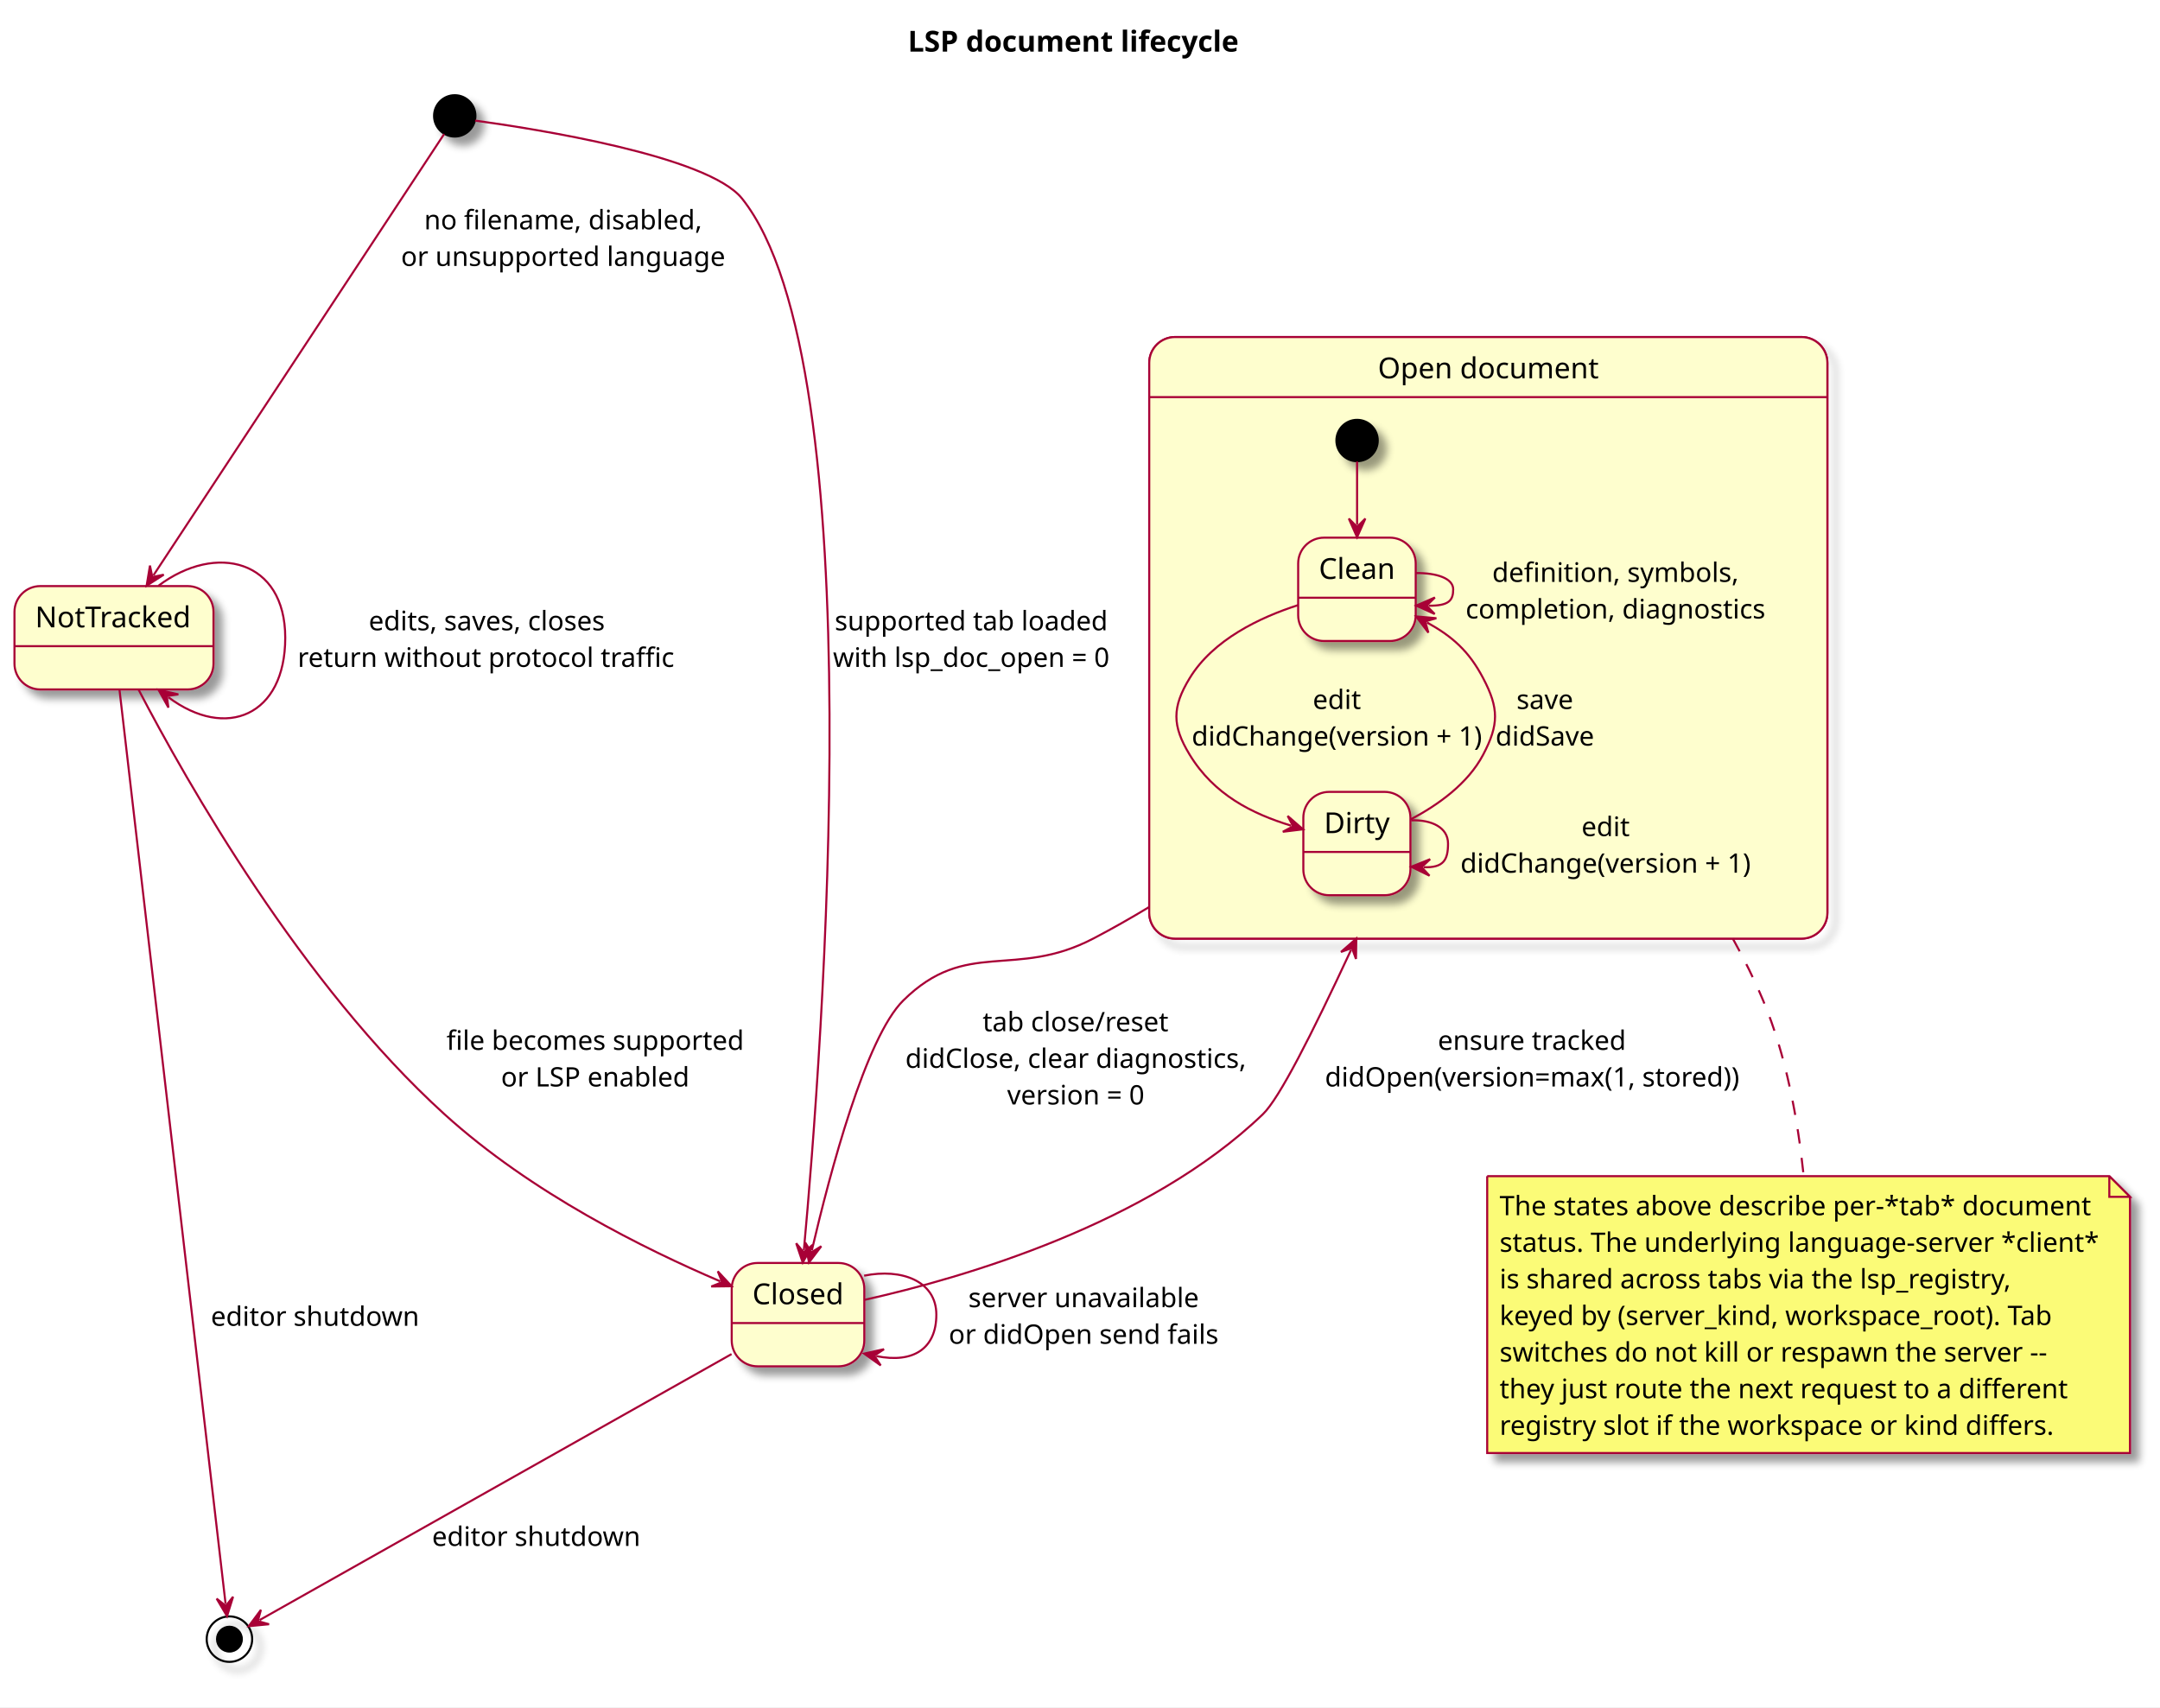
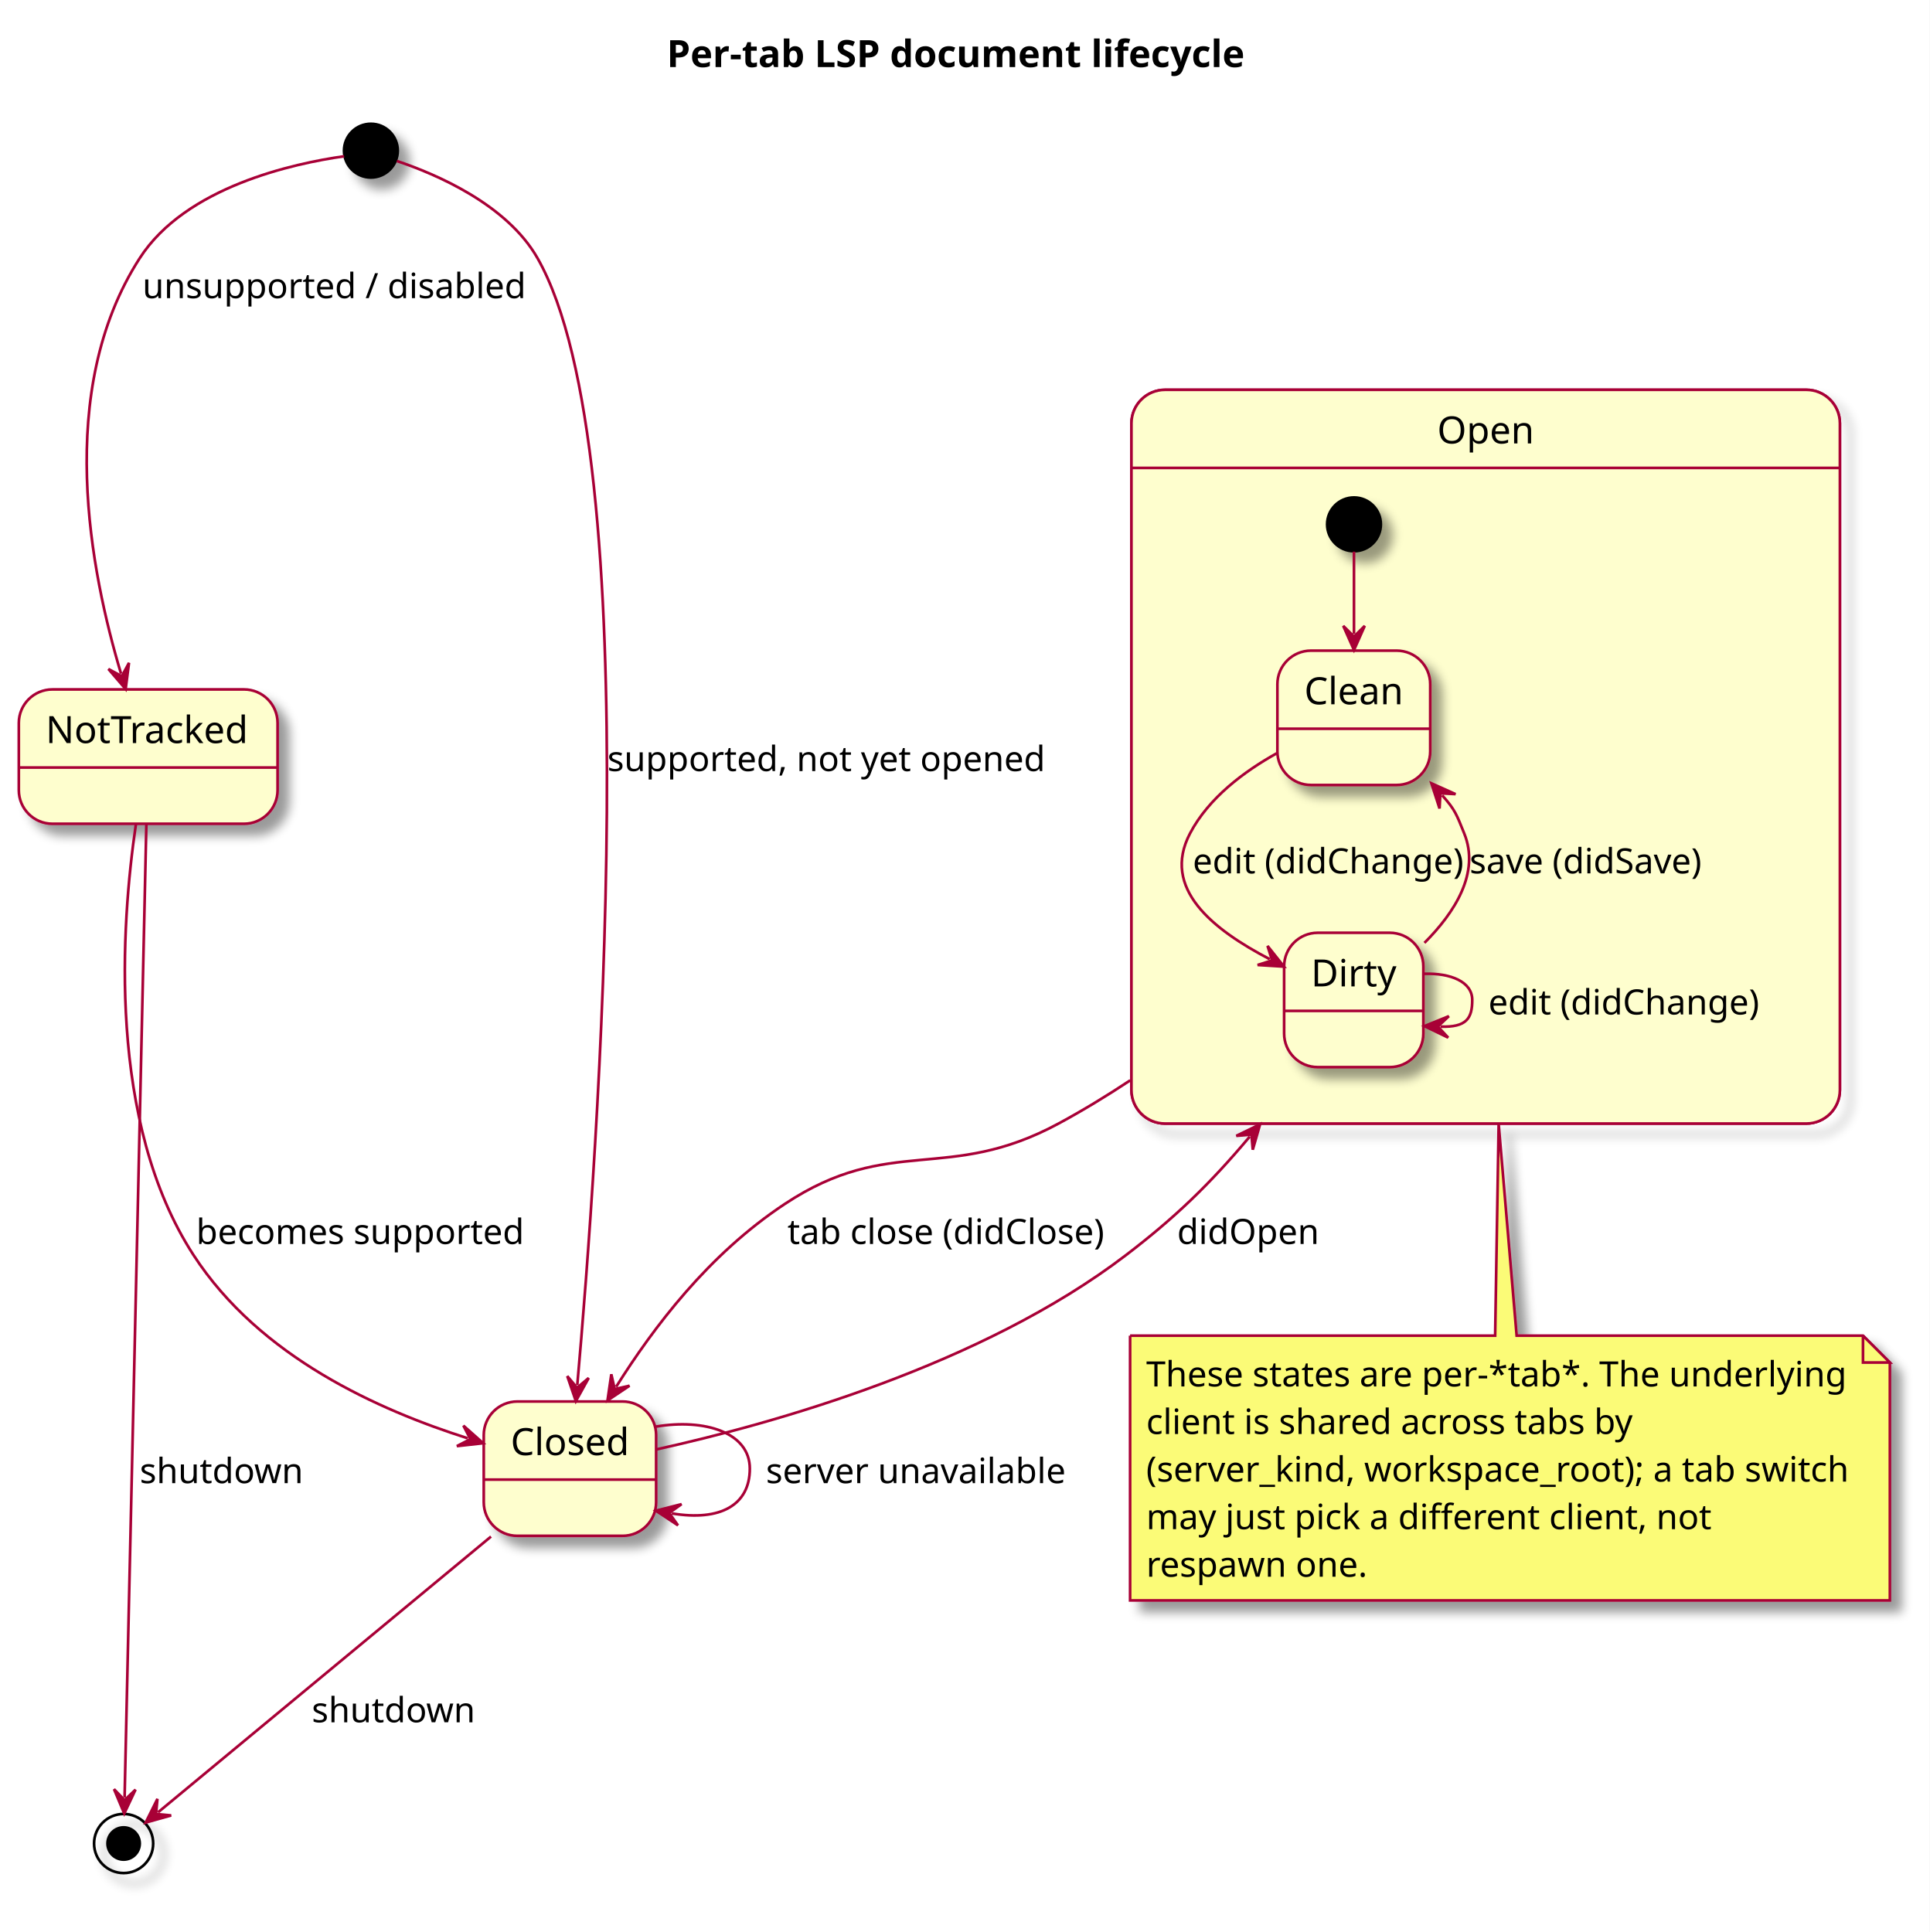
- <svg xmlns="http://www.w3.org/2000/svg" contentStyleType="text/css" data-diagram-type="STATE" height="826px" preserveAspectRatio="none" style="width:1045px;height:826px;background:#FFFFFF;" version="1.1" viewBox="0 0 1045 826" width="1045px" zoomAndPan="magnify">
+ <svg xmlns="http://www.w3.org/2000/svg" contentStyleType="text/css" data-diagram-type="STATE" height="719px" preserveAspectRatio="none" style="width:718px;height:719px;background:#FFFFFF;" version="1.1" viewBox="0 0 718 719" width="718px" zoomAndPan="magnify">
  <defs>
-     <filter height="300%" id="f1p2zhno1vij2j" width="300%" x="-1" y="-1">
+     <filter height="300%" id="f1wcmyr2facit8" width="300%" x="-1" y="-1">
      <feGaussianBlur result="blurOut" stdDeviation="2" />
      <feColorMatrix in="blurOut" result="blurOut2" type="matrix" values="0 0 0 0 0 0 0 0 0 0 0 0 0 0 0 0 0 0 .4 0" />
      <feOffset dx="4" dy="4" in="blurOut2" result="blurOut3" />
      <feBlend in="SourceGraphic" in2="blurOut3" mode="normal" />
    </filter>
  </defs>
  <rect width="100%" height="100%" fill="#FFFFFF" />
  <g>
    <g class="title" data-source-line="3">
-       <text fill="#000000" font-family="sans-serif" font-size="14" font-weight="700" lengthAdjust="spacing" textLength="160.047" x="439.215" y="24.966">LSP document lifecycle</text>
+       <text fill="#000000" font-family="sans-serif" font-size="14" font-weight="700" lengthAdjust="spacing" textLength="215.011" x="248.096" y="24.966">Per-tab LSP document lifecycle</text>
    </g>
-     <rect fill="none" filter="url(#f1p2zhno1vij2j)" height="291.068" rx="12.5" ry="12.5" style="stroke:#A80036;stroke-width:1;" width="328.078" x="556" y="163.068" />
-     <path d="M568.5,163.068 L871.578,163.068 A12.5,12.5 0 0 1 884.078,175.568 L884.078,192.136 L556,192.136 L556,175.568 A12.5,12.5 0 0 1 568.5,163.068" fill="#FEFECE" />
-     <path d="M556,192.136 L884.078,192.136 L884.078,441.636 A12.5,12.5 0 0 1 871.578,454.136 L568.5,454.136 A12.5,12.5 0 0 1 556,441.636 L556,192.136" fill="#FEFECE" />
-     <rect fill="none" height="291.068" rx="12.5" ry="12.5" style="stroke:#A80036;stroke-width:1;" width="328.078" x="556" y="163.068" />
-     <line style="stroke:#A80036;stroke-width:1;" x1="556" x2="884.078" y1="192.136" y2="192.136" />
-     <text fill="#000000" font-family="sans-serif" font-size="14" lengthAdjust="spacing" textLength="106.876" x="666.601" y="183.034">Open document</text>
-     <g class="start_entity" data-qualified-name="Open..start.Open" data-source-line="15" id="ent0011">
-       <ellipse cx="656.55" cy="213.136" fill="#000000" filter="url(#f1p2zhno1vij2j)" rx="10" ry="10" style="stroke:#000000;stroke-width:1;" />
+     <rect fill="none" filter="url(#f1wcmyr2facit8)" height="273.068" rx="12.5" ry="12.5" style="stroke:#A80036;stroke-width:1;" width="263.612" x="421" y="145.068" />
+     <path d="M433.5,145.068 L672.112,145.068 A12.5,12.5 0 0 1 684.612,157.568 L684.612,174.136 L421,174.136 L421,157.568 A12.5,12.5 0 0 1 433.5,145.068" fill="#FEFECE" />
+     <path d="M421,174.136 L684.612,174.136 L684.612,405.636 A12.5,12.5 0 0 1 672.112,418.136 L433.5,418.136 A12.5,12.5 0 0 1 421,405.636 L421,174.136" fill="#FEFECE" />
+     <rect fill="none" height="273.068" rx="12.5" ry="12.5" style="stroke:#A80036;stroke-width:1;" width="263.612" x="421" y="145.068" />
+     <line style="stroke:#A80036;stroke-width:1;" x1="421" x2="684.612" y1="174.136" y2="174.136" />
+     <text fill="#000000" font-family="sans-serif" font-size="14" lengthAdjust="spacing" textLength="36.092" x="534.76" y="165.034">Open</text>
+     <g class="start_entity" data-qualified-name="Open..start.Open" data-source-line="14" id="ent0010">
+       <ellipse cx="503.81" cy="195.136" fill="#000000" filter="url(#f1wcmyr2facit8)" rx="10" ry="10" style="stroke:#000000;stroke-width:1;" />
    </g>
-     <g class="entity" data-qualified-name="Open.Clean" id="ent0012">
-       <rect fill="#FEFECE" filter="url(#f1p2zhno1vij2j)" height="50" rx="12.5" ry="12.5" style="stroke:#A80036;stroke-width:1;" width="56.862" x="628.05" y="260.136" />
-       <line style="stroke:#A80036;stroke-width:1;" x1="628.05" x2="684.912" y1="289.204" y2="289.204" />
-       <text fill="#000000" font-family="sans-serif" font-size="14" lengthAdjust="spacing" textLength="36.862" x="638.05" y="280.102">Clean</text>
+     <g class="entity" data-qualified-name="Open.Clean" id="ent0011">
+       <rect fill="#FEFECE" filter="url(#f1wcmyr2facit8)" height="50" rx="12.5" ry="12.5" style="stroke:#A80036;stroke-width:1;" width="56.862" x="475.31" y="242.136" />
+       <line style="stroke:#A80036;stroke-width:1;" x1="475.31" x2="532.172" y1="271.204" y2="271.204" />
+       <text fill="#000000" font-family="sans-serif" font-size="14" lengthAdjust="spacing" textLength="36.862" x="485.31" y="262.102">Clean</text>
    </g>
-     <g class="entity" data-qualified-name="Open.Dirty" id="ent0014">
-       <rect fill="#FEFECE" filter="url(#f1p2zhno1vij2j)" height="50" rx="12.5" ry="12.5" style="stroke:#A80036;stroke-width:1;" width="51.808" x="630.55" y="383.136" />
-       <line style="stroke:#A80036;stroke-width:1;" x1="630.55" x2="682.358" y1="412.204" y2="412.204" />
-       <text fill="#000000" font-family="sans-serif" font-size="14" lengthAdjust="spacing" textLength="31.808" x="640.55" y="403.102">Dirty</text>
+     <g class="entity" data-qualified-name="Open.Dirty" id="ent0013">
+       <rect fill="#FEFECE" filter="url(#f1wcmyr2facit8)" height="50" rx="12.5" ry="12.5" style="stroke:#A80036;stroke-width:1;" width="51.808" x="477.81" y="347.136" />
+       <line style="stroke:#A80036;stroke-width:1;" x1="477.81" x2="529.618" y1="376.204" y2="376.204" />
+       <text fill="#000000" font-family="sans-serif" font-size="14" lengthAdjust="spacing" textLength="31.808" x="487.81" y="367.102">Dirty</text>
    </g>
-     <g class="link" data-entity-1="ent0011" data-entity-2="ent0012" data-link-type="dependency" data-source-line="15" id="lnk13">
-       <path d="M656.55,223.286 C656.55,232.556 656.55,241.276 656.55,253.916" fill="none" id="*start*Open-to-Clean" style="stroke:#A80036;stroke-width:1;" />
-       <polygon fill="#A80036" points="656.55,259.916,660.55,250.916,656.55,254.916,652.55,250.916,656.55,259.916" style="stroke:#A80036;stroke-width:1;" />
+     <g class="link" data-entity-1="ent0010" data-entity-2="ent0011" data-link-type="dependency" data-source-line="14" id="lnk12">
+       <path d="M503.81,205.286 C503.81,214.556 503.81,223.276 503.81,235.916" fill="none" id="*start*Open-to-Clean" style="stroke:#A80036;stroke-width:1;" />
+       <polygon fill="#A80036" points="503.81,241.916,507.81,232.916,503.81,236.916,499.81,232.916,503.81,241.916" style="stroke:#A80036;stroke-width:1;" />
    </g>
-     <g class="link" data-entity-1="ent0012" data-entity-2="ent0014" data-link-type="dependency" data-source-line="16" id="lnk15">
-       <path d="M628.02,292.776 C609.55,298.716 586.9,309.456 575.55,328.136 C567,342.186 567,351.086 575.55,365.136 C587.4,384.626 605.803,393.721 624.663,399.49" fill="none" id="Clean-to-Dirty" style="stroke:#A80036;stroke-width:1;" />
-       <polygon fill="#A80036" points="630.4,401.246,622.964,394.788,625.619,399.783,620.624,402.438,630.4,401.246" style="stroke:#A80036;stroke-width:1;" />
-       <text fill="#000000" font-family="sans-serif" font-size="13" lengthAdjust="spacing" textLength="23.374" x="635.096" y="343.033">edit</text>
-       <text fill="#000000" font-family="sans-serif" font-size="13" lengthAdjust="spacing" textLength="140.465" x="576.55" y="360.739">didChange(version + 1)</text>
+     <g class="link" data-entity-1="ent0011" data-entity-2="ent0013" data-link-type="dependency" data-source-line="15" id="lnk14">
+       <path d="M475.25,280.236 C462.92,287.076 449.74,296.936 442.81,310.136 C432,330.686 451.331,345.94 472.451,356.96" fill="none" id="Clean-to-Dirty" style="stroke:#A80036;stroke-width:1;" />
+       <polygon fill="#A80036" points="477.77,359.736,471.641,352.026,473.337,357.423,467.94,359.119,477.77,359.736" style="stroke:#A80036;stroke-width:1;" />
+       <text fill="#000000" font-family="sans-serif" font-size="13" lengthAdjust="spacing" textLength="100.802" x="443.81" y="325.033">edit (didChange)</text>
    </g>
-     <g class="link" data-entity-1="ent0014" data-entity-2="ent0014" data-link-type="dependency" data-source-line="17" id="lnk16">
-       <path d="M682.75,396.906 C692.51,396.546 700.55,400.286 700.55,408.136 C700.55,415.986 698.506,419.947 688.746,419.587" fill="none" id="Dirty-to-Dirty" style="stroke:#A80036;stroke-width:1;" />
-       <polygon fill="#A80036" points="682.75,419.366,691.596,423.695,687.747,419.55,691.891,415.7,682.75,419.366" style="stroke:#A80036;stroke-width:1;" />
-       <text fill="#000000" font-family="sans-serif" font-size="13" lengthAdjust="spacing" textLength="23.374" x="765.096" y="404.533">edit</text>
-       <text fill="#000000" font-family="sans-serif" font-size="13" lengthAdjust="spacing" textLength="140.465" x="706.55" y="422.239">didChange(version + 1)</text>
+     <g class="link" data-entity-1="ent0013" data-entity-2="ent0013" data-link-type="dependency" data-source-line="16" id="lnk15">
+       <path d="M530,362.406 C539.77,362.086 547.81,365.336 547.81,372.136 C547.81,378.936 545.767,382.382 535.997,382.062" fill="none" id="Dirty-to-Dirty" style="stroke:#A80036;stroke-width:1;" />
+       <polygon fill="#A80036" points="530,381.866,538.864,386.158,534.997,382.029,539.126,378.163,530,381.866" style="stroke:#A80036;stroke-width:1;" />
+       <text fill="#000000" font-family="sans-serif" font-size="13" lengthAdjust="spacing" textLength="100.802" x="553.81" y="377.533">edit (didChange)</text>
    </g>
-     <g class="link" data-entity-1="ent0014" data-entity-2="ent0012" data-link-type="dependency" data-source-line="18" id="lnk17">
-       <path d="M682.56,396.406 C695.59,389.546 710.13,379.246 717.55,365.136 C725.2,350.576 725.2,342.696 717.55,328.136 C710.61,314.936 702.677,307.986 690.347,301.146" fill="none" id="Dirty-to-Clean" style="stroke:#A80036;stroke-width:1;" />
-       <polygon fill="#A80036" points="685.1,298.236,691.03,306.1,689.472,300.661,694.91,299.104,685.1,298.236" style="stroke:#A80036;stroke-width:1;" />
-       <text fill="#000000" font-family="sans-serif" font-size="13" lengthAdjust="spacing" textLength="27.456" x="733.677" y="343.033">save</text>
-       <text fill="#000000" font-family="sans-serif" font-size="13" lengthAdjust="spacing" textLength="47.71" x="723.55" y="360.739">didSave</text>
-     </g>
-     <g class="link" data-entity-1="ent0012" data-entity-2="ent0012" data-link-type="dependency" data-source-line="19" id="lnk18">
-       <path d="M685.15,277.266 C695.05,277.176 703.05,279.806 703.05,285.136 C703.05,290.466 701.05,293.15 691.15,293.06" fill="none" id="Clean-to-Clean" style="stroke:#A80036;stroke-width:1;" />
-       <polygon fill="#A80036" points="685.15,293.006,694.113,297.087,690.15,293.051,694.186,289.088,685.15,293.006" style="stroke:#A80036;stroke-width:1;" />
-       <text fill="#000000" font-family="sans-serif" font-size="13" lengthAdjust="spacing" textLength="119.288" x="721.92" y="281.533">definition, symbols,</text>
-       <text fill="#000000" font-family="sans-serif" font-size="13" lengthAdjust="spacing" textLength="145.028" x="709.05" y="299.239">completion, diagnostics</text>
+     <g class="link" data-entity-1="ent0013" data-entity-2="ent0011" data-link-type="dependency" data-source-line="17" id="lnk16">
+       <path d="M530.02,350.896 C541.34,339.556 550.77,324.786 544.81,310.136 C542.04,303.336 541.587,301.512 536.617,295.972" fill="none" id="Dirty-to-Clean" style="stroke:#A80036;stroke-width:1;" />
+       <polygon fill="#A80036" points="532.61,291.506,535.643,300.876,535.949,295.228,541.597,295.534,532.61,291.506" style="stroke:#A80036;stroke-width:1;" />
+       <text fill="#000000" font-family="sans-serif" font-size="13" lengthAdjust="spacing" textLength="86.346" x="546.81" y="325.033">save (didSave)</text>
    </g>
    <g class="start_entity" data-qualified-name=".start." data-source-line="5" id="ent0002">
-       <ellipse cx="220" cy="56.068" fill="#000000" filter="url(#f1p2zhno1vij2j)" rx="10" ry="10" style="stroke:#000000;stroke-width:1;" />
+       <ellipse cx="138" cy="56.068" fill="#000000" filter="url(#f1wcmyr2facit8)" rx="10" ry="10" style="stroke:#000000;stroke-width:1;" />
    </g>
    <g class="entity" data-qualified-name="NotTracked" id="ent0003">
-       <rect fill="#FEFECE" filter="url(#f1p2zhno1vij2j)" height="50" rx="12.5" ry="12.5" style="stroke:#A80036;stroke-width:1;" width="96.286" x="7" y="283.568" />
-       <line style="stroke:#A80036;stroke-width:1;" x1="7" x2="103.286" y1="312.636" y2="312.636" />
-       <text fill="#000000" font-family="sans-serif" font-size="14" lengthAdjust="spacing" textLength="76.286" x="17" y="303.534">NotTracked</text>
+       <rect fill="#FEFECE" filter="url(#f1wcmyr2facit8)" height="50" rx="12.5" ry="12.5" style="stroke:#A80036;stroke-width:1;" width="96.286" x="7" y="256.568" />
+       <line style="stroke:#A80036;stroke-width:1;" x1="7" x2="103.286" y1="285.636" y2="285.636" />
+       <text fill="#000000" font-family="sans-serif" font-size="14" lengthAdjust="spacing" textLength="76.286" x="17" y="276.534">NotTracked</text>
    </g>
    <g class="entity" data-qualified-name="Closed" id="ent0005">
-       <rect fill="#FEFECE" filter="url(#f1p2zhno1vij2j)" height="50" rx="12.5" ry="12.5" style="stroke:#A80036;stroke-width:1;" width="64.142" x="354" y="611.068" />
-       <line style="stroke:#A80036;stroke-width:1;" x1="354" x2="418.142" y1="640.136" y2="640.136" />
-       <text fill="#000000" font-family="sans-serif" font-size="14" lengthAdjust="spacing" textLength="44.142" x="364" y="631.034">Closed</text>
+       <rect fill="#FEFECE" filter="url(#f1wcmyr2facit8)" height="50" rx="12.5" ry="12.5" style="stroke:#A80036;stroke-width:1;" width="64.142" x="180" y="521.568" />
+       <line style="stroke:#A80036;stroke-width:1;" x1="180" x2="244.142" y1="550.636" y2="550.636" />
+       <text fill="#000000" font-family="sans-serif" font-size="14" lengthAdjust="spacing" textLength="44.142" x="190" y="541.534">Closed</text>
    </g>
-     <g class="end_entity" data-qualified-name=".end." data-source-line="23" id="ent0020">
-       <ellipse cx="111" cy="793.068" fill="none" filter="url(#f1p2zhno1vij2j)" rx="11" ry="11" style="stroke:#000000;stroke-width:1;" />
-       <ellipse cx="111" cy="793.068" fill="#000000" rx="6" ry="6" style="stroke:#000000;stroke-width:1;" />
+     <g class="end_entity" data-qualified-name=".end." data-source-line="21" id="ent0018">
+       <ellipse cx="46" cy="686.068" fill="none" filter="url(#f1wcmyr2facit8)" rx="11" ry="11" style="stroke:#000000;stroke-width:1;" />
+       <ellipse cx="46" cy="686.068" fill="#000000" rx="6" ry="6" style="stroke:#000000;stroke-width:1;" />
    </g>
-     <g class="entity" data-qualified-name="GMN2" data-source-line="27" id="ent0003">
-       <path d="M719.5,569.068 L719.5,703.01 L1030.478,703.01 L1030.478,579.068 L1020.478,569.068 L719.5,569.068" fill="#FBFB77" filter="url(#f1p2zhno1vij2j)" style="stroke:#A80036;stroke-width:1;" />
-       <path d="M1020.478,569.068 L1020.478,579.068 L1030.478,579.068 L1020.478,569.068" fill="#FBFB77" style="stroke:#A80036;stroke-width:1;" />
-       <text fill="#000000" font-family="sans-serif" font-size="13" lengthAdjust="spacing" textLength="286.429" x="725.5" y="587.965">The states above describe per-*tab* document</text>
-       <text fill="#000000" font-family="sans-serif" font-size="13" lengthAdjust="spacing" textLength="289.978" x="725.5" y="605.671">status. The underlying language-server *client*</text>
-       <text fill="#000000" font-family="sans-serif" font-size="13" lengthAdjust="spacing" textLength="248.651" x="725.5" y="623.377">is shared across tabs via the lsp_registry,</text>
-       <text fill="#000000" font-family="sans-serif" font-size="13" lengthAdjust="spacing" textLength="269.035" x="725.5" y="641.083">keyed by (server_kind, workspace_root). Tab</text>
-       <text fill="#000000" font-family="sans-serif" font-size="13" lengthAdjust="spacing" textLength="265.187" x="725.5" y="658.789">switches do not kill or respawn the server --</text>
-       <text fill="#000000" font-family="sans-serif" font-size="13" lengthAdjust="spacing" textLength="276.211" x="725.5" y="676.495">they just route the next request to a different</text>
-       <text fill="#000000" font-family="sans-serif" font-size="13" lengthAdjust="spacing" textLength="268.398" x="725.5" y="694.201">registry slot if the workspace or kind differs.</text>
+     <g class="entity" data-qualified-name="GMN2" data-source-line="25" id="ent0003">
+       <path d="M420.5,497.068 L420.5,595.598 A0,0 0 0 0 420.5,595.598 L703.203,595.598 A0,0 0 0 0 703.203,595.598 L703.203,507.068 L693.203,497.068 L564.33,497.068 L557.64,418.308 L556.33,497.068 L420.5,497.068 A0,0 0 0 0 420.5,497.068" fill="#FBFB77" filter="url(#f1wcmyr2facit8)" style="stroke:#A80036;stroke-width:1;" />
+       <path d="M693.203,497.068 L693.203,507.068 L703.203,507.068 L693.203,497.068" fill="#FBFB77" style="stroke:#A80036;stroke-width:1;" />
+       <text fill="#000000" font-family="sans-serif" font-size="13" lengthAdjust="spacing" textLength="260.91" x="426.5" y="515.965">These states are per-*tab*. The underlying</text>
+       <text fill="#000000" font-family="sans-serif" font-size="13" lengthAdjust="spacing" textLength="181.792" x="426.5" y="533.671">client is shared across tabs by</text>
+       <text fill="#000000" font-family="sans-serif" font-size="13" lengthAdjust="spacing" textLength="261.703" x="426.5" y="551.377">(server_kind, workspace_root); a tab switch</text>
+       <text fill="#000000" font-family="sans-serif" font-size="13" lengthAdjust="spacing" textLength="210.626" x="426.5" y="569.083">may just pick a different client, not</text>
+       <text fill="#000000" font-family="sans-serif" font-size="13" lengthAdjust="spacing" textLength="82.563" x="426.5" y="586.789">respawn one.</text>
    </g>
    <g class="link" data-entity-1="ent0002" data-entity-2="ent0003" data-link-type="dependency" data-source-line="5" id="lnk4">
-       <path d="M214.88,64.838 C193.01,98.038 110.22,223.727 74.24,278.357" fill="none" id="*start*-to-NotTracked" style="stroke:#A80036;stroke-width:1;" />
-       <polygon fill="#A80036" points="70.94,283.368,79.231,278.052,73.69,279.192,72.55,273.651,70.94,283.368" style="stroke:#A80036;stroke-width:1;" />
-       <text fill="#000000" font-family="sans-serif" font-size="13" lengthAdjust="spacing" textLength="134.498" x="205.2" y="110.965">no filename, disabled,</text>
-       <text fill="#000000" font-family="sans-serif" font-size="13" lengthAdjust="spacing" textLength="156.897" x="194" y="128.671">or unsupported language</text>
+       <path d="M128.05,58.158 C109.32,60.808 69.14,69.468 52,96.068 C20.15,145.478 33.78,213.1 45.03,250.7" fill="none" id="*start*-to-NotTracked" style="stroke:#A80036;stroke-width:1;" />
+       <polygon fill="#A80036" points="46.75,256.448,48.002,246.679,45.317,251.658,40.338,248.972,46.75,256.448" style="stroke:#A80036;stroke-width:1;" />
+       <text fill="#000000" font-family="sans-serif" font-size="13" lengthAdjust="spacing" textLength="142.714" x="53" y="110.965">unsupported / disabled</text>
    </g>
    <g class="link" data-entity-1="ent0002" data-entity-2="ent0005" data-link-type="dependency" data-source-line="6" id="lnk6">
-       <path d="M229.85,58.348 C258.77,62.308 342.5,75.398 359,96.068 C423.3,176.618 397.57,510.813 388.91,604.893" fill="none" id="*start*-to-Closed" style="stroke:#A80036;stroke-width:1;" />
-       <polygon fill="#A80036" points="388.36,610.868,393.168,602.273,388.818,605.889,385.202,601.539,388.36,610.868" style="stroke:#A80036;stroke-width:1;" />
-       <text fill="#000000" font-family="sans-serif" font-size="13" lengthAdjust="spacing" textLength="132.08" x="403.839" y="304.965">supported tab loaded</text>
-       <text fill="#000000" font-family="sans-serif" font-size="13" lengthAdjust="spacing" textLength="133.757" x="403" y="322.671">with lsp_doc_open = 0</text>
+       <path d="M147.67,59.918 C162.04,64.728 188.54,75.958 200,96.068 C241.75,169.318 222.12,432.991 214.8,515.461" fill="none" id="*start*-to-Closed" style="stroke:#A80036;stroke-width:1;" />
+       <polygon fill="#A80036" points="214.27,521.438,219.05,512.827,214.712,516.457,211.081,512.12,214.27,521.438" style="stroke:#A80036;stroke-width:1;" />
+       <text fill="#000000" font-family="sans-serif" font-size="13" lengthAdjust="spacing" textLength="162.929" x="226" y="286.965">supported, not yet opened</text>
    </g>
-     <g class="link" data-entity-1="ent0003" data-entity-2="ent0003" data-link-type="dependency" data-source-line="8" id="lnk7">
-       <path d="M76.68,283.388 C104.56,262.468 138,270.868 138,308.568 C138,346.268 109.359,358.269 81.479,337.349" fill="none" id="NotTracked-to-NotTracked" style="stroke:#A80036;stroke-width:1;" />
-       <polygon fill="#A80036" points="76.68,333.748,81.478,342.349,80.679,336.749,86.279,335.95,76.68,333.748" style="stroke:#A80036;stroke-width:1;" />
-       <text fill="#000000" font-family="sans-serif" font-size="13" lengthAdjust="spacing" textLength="114.257" x="178.372" y="304.965">edits, saves, closes</text>
-       <text fill="#000000" font-family="sans-serif" font-size="13" lengthAdjust="spacing" textLength="183.001" x="144" y="322.671">return without protocol traffic</text>
+     <g class="link" data-entity-1="ent0003" data-entity-2="ent0005" data-link-type="dependency" data-source-line="8" id="lnk7">
+       <path d="M50.58,306.668 C45.06,344.228 39.86,417.558 72,467.068 C96.73,505.168 141.013,524.747 174.073,535.277" fill="none" id="NotTracked-to-Closed" style="stroke:#A80036;stroke-width:1;" />
+       <polygon fill="#A80036" points="179.79,537.098,172.428,530.555,175.026,535.581,170,538.178,179.79,537.098" style="stroke:#A80036;stroke-width:1;" />
+       <text fill="#000000" font-family="sans-serif" font-size="13" lengthAdjust="spacing" textLength="122.031" x="73" y="462.965">becomes supported</text>
    </g>
-     <g class="link" data-entity-1="ent0003" data-entity-2="ent0005" data-link-type="dependency" data-source-line="9" id="lnk8">
-       <path d="M67.05,333.678 C90.47,378.648 145.93,476.408 215,539.068 C257.24,577.388 311.895,604.295 348.445,619.955" fill="none" id="NotTracked-to-Closed" style="stroke:#A80036;stroke-width:1;" />
-       <polygon fill="#A80036" points="353.96,622.318,347.263,615.097,349.364,620.349,344.112,622.45,353.96,622.318" style="stroke:#A80036;stroke-width:1;" />
-       <text fill="#000000" font-family="sans-serif" font-size="13" lengthAdjust="spacing" textLength="143.923" x="216" y="507.965">file becomes supported</text>
-       <text fill="#000000" font-family="sans-serif" font-size="13" lengthAdjust="spacing" textLength="91.143" x="242.39" y="525.671">or LSP enabled</text>
+     <g class="link" data-entity-1="ent0005" data-entity-2="ent0002" data-link-type="dependency" data-source-line="10" id="lnk8">
+       <path d="M244.26,539.398 C287.57,529.848 365.25,508.148 419,467.068 C437.09,453.248 449.951,440.922 465.011,422.992" fill="none" id="Closed-to-Open" style="stroke:#A80036;stroke-width:1;" />
+       <polygon fill="#A80036" points="468.87,418.398,460.019,422.717,465.654,422.227,466.144,427.862,468.87,418.398" style="stroke:#A80036;stroke-width:1;" />
+       <text fill="#000000" font-family="sans-serif" font-size="13" lengthAdjust="spacing" textLength="52.858" x="438" y="462.965">didOpen</text>
    </g>
-     <g class="link" data-entity-1="ent0005" data-entity-2="ent0002" data-link-type="dependency" data-source-line="11" id="lnk9">
-       <path d="M418.35,628.888 C466.04,618.258 555.57,592.318 611,539.068 C618.87,531.508 634.431,500.909 653.651,459.559" fill="none" id="Closed-to-Open" style="stroke:#A80036;stroke-width:1;" />
-       <polygon fill="#A80036" points="656.18,454.118,648.759,460.593,654.072,458.652,656.014,463.965,656.18,454.118" style="stroke:#A80036;stroke-width:1;" />
-       <text fill="#000000" font-family="sans-serif" font-size="13" lengthAdjust="spacing" textLength="91.572" x="695.607" y="507.965">ensure tracked</text>
-       <text fill="#000000" font-family="sans-serif" font-size="13" lengthAdjust="spacing" textLength="200.785" x="641" y="525.671">didOpen(version=max(1, stored))</text>
+     <g class="link" data-entity-1="ent0002" data-entity-2="ent0005" data-link-type="dependency" data-source-line="20" id="lnk17">
+       <path d="M420.54,402.058 C411.81,407.838 402.93,413.238 394,418.068 C352.44,440.548 331.4,421.978 292,448.068 C263.52,466.928 243.241,493.933 229.251,516.113" fill="none" id="Open-to-Closed" style="stroke:#A80036;stroke-width:1;" />
+       <polygon fill="#A80036" points="226.05,521.188,234.235,515.71,228.718,516.959,227.468,511.442,226.05,521.188" style="stroke:#A80036;stroke-width:1;" />
+       <text fill="#000000" font-family="sans-serif" font-size="13" lengthAdjust="spacing" textLength="117.897" x="293" y="462.965">tab close (didClose)</text>
    </g>
-     <g class="link" data-entity-1="ent0002" data-entity-2="ent0005" data-link-type="dependency" data-source-line="22" id="lnk19">
-       <path d="M555.79,438.948 C546.89,444.318 537.94,449.398 529,454.068 C490.88,473.988 467.57,453.818 437,484.068 C418.81,502.068 401.638,567.066 392.758,604.976" fill="none" id="Open-to-Closed" style="stroke:#A80036;stroke-width:1;" />
-       <polygon fill="#A80036" points="391.39,610.818,397.337,602.967,392.53,605.95,389.548,601.143,391.39,610.818" style="stroke:#A80036;stroke-width:1;" />
-       <text fill="#000000" font-family="sans-serif" font-size="13" lengthAdjust="spacing" textLength="90.168" x="475.382" y="498.965">tab close/reset</text>
-       <text fill="#000000" font-family="sans-serif" font-size="13" lengthAdjust="spacing" textLength="164.931" x="438" y="516.671">didClose, clear diagnostics,</text>
-       <text fill="#000000" font-family="sans-serif" font-size="13" lengthAdjust="spacing" textLength="66.417" x="487.257" y="534.377">version = 0</text>
+     <g class="link" data-entity-1="ent0005" data-entity-2="ent0005" data-link-type="dependency" data-source-line="11" id="lnk9">
+       <path d="M244.06,530.918 C262.2,527.858 279,533.078 279,546.568 C279,560.058 268.116,566.276 249.976,563.216" fill="none" id="Closed-to-Closed" style="stroke:#A80036;stroke-width:1;" />
+       <polygon fill="#A80036" points="244.06,562.218,252.269,567.659,248.99,563.05,253.6,559.771,244.06,562.218" style="stroke:#A80036;stroke-width:1;" />
+       <text fill="#000000" font-family="sans-serif" font-size="13" lengthAdjust="spacing" textLength="111.553" x="285" y="551.965">server unavailable</text>
    </g>
-     <g class="link" data-entity-1="ent0005" data-entity-2="ent0005" data-link-type="dependency" data-source-line="12" id="lnk10">
-       <path d="M418.06,617.218 C436.2,613.528 453,619.818 453,636.068 C453,652.318 442.08,659.804 423.94,656.114" fill="none" id="Closed-to-Closed" style="stroke:#A80036;stroke-width:1;" />
-       <polygon fill="#A80036" points="418.06,654.918,426.082,660.632,422.96,655.915,427.677,652.792,418.06,654.918" style="stroke:#A80036;stroke-width:1;" />
-       <text fill="#000000" font-family="sans-serif" font-size="13" lengthAdjust="spacing" textLength="111.553" x="468.483" y="632.465">server unavailable</text>
-       <text fill="#000000" font-family="sans-serif" font-size="13" lengthAdjust="spacing" textLength="130.52" x="459" y="650.171">or didOpen send fails</text>
+     <g class="link" data-entity-1="ent0005" data-entity-2="ent0018" data-link-type="dependency" data-source-line="21" id="lnk19">
+       <path d="M182.7,571.838 C143.8,604.058 81.92,655.31 58.82,674.45" fill="none" id="Closed-to-*end*" style="stroke:#A80036;stroke-width:1;" />
+       <polygon fill="#A80036" points="54.2,678.278,63.682,675.616,58.05,675.088,58.578,669.456,54.2,678.278" style="stroke:#A80036;stroke-width:1;" />
+       <text fill="#000000" font-family="sans-serif" font-size="13" lengthAdjust="spacing" textLength="61.1" x="116" y="640.965">shutdown</text>
    </g>
-     <g class="link" data-entity-1="ent0005" data-entity-2="ent0020" data-link-type="dependency" data-source-line="23" id="lnk21">
-       <path d="M353.92,655.148 C291.58,690.288 162.207,763.202 125.587,783.842" fill="none" id="Closed-to-*end*" style="stroke:#A80036;stroke-width:1;" />
-       <polygon fill="#A80036" points="120.36,786.788,130.164,785.854,124.716,784.333,126.236,778.884,120.36,786.788" style="stroke:#A80036;stroke-width:1;" />
-       <text fill="#000000" font-family="sans-serif" font-size="13" lengthAdjust="spacing" textLength="101.088" x="209" y="747.965">editor shutdown</text>
-     </g>
-     <g class="link" data-entity-1="ent0003" data-entity-2="ent0020" data-link-type="dependency" data-source-line="24" id="lnk22">
-       <path d="M57.82,333.828 C68.04,421.918 102.278,716.918 109.138,775.998" fill="none" id="NotTracked-to-*end*" style="stroke:#A80036;stroke-width:1;" />
-       <polygon fill="#A80036" points="109.83,781.958,112.765,772.557,109.253,776.991,104.819,773.479,109.83,781.958" style="stroke:#A80036;stroke-width:1;" />
-       <text fill="#000000" font-family="sans-serif" font-size="13" lengthAdjust="spacing" textLength="101.088" x="102" y="641.465">editor shutdown</text>
-     </g>
-     <g class="link" data-entity-1="ent0002" data-entity-2="ent0003" data-link-type="association" data-source-line="27" id="lnk4">
-       <path d="M838.31,454.098 C843.79,463.948 848.76,473.968 853,484.068 C864.14,510.568 869.79,541.728 872.6,568.838" fill="none" id="Open-GMN2" style="stroke:#A80036;stroke-width:1;stroke-dasharray:7,7;" />
+     <g class="link" data-entity-1="ent0003" data-entity-2="ent0018" data-link-type="dependency" data-source-line="22" id="lnk20">
+       <path d="M54.46,306.838 C52.73,384.168 47.523,616.759 46.363,668.929" fill="none" id="NotTracked-to-*end*" style="stroke:#A80036;stroke-width:1;" />
+       <polygon fill="#A80036" points="46.23,674.928,50.429,666.019,46.341,669.929,42.431,665.841,46.23,674.928" style="stroke:#A80036;stroke-width:1;" />
+       <text fill="#000000" font-family="sans-serif" font-size="13" lengthAdjust="spacing" textLength="61.1" x="52" y="551.965">shutdown</text>
    </g>
  </g>
</svg>
